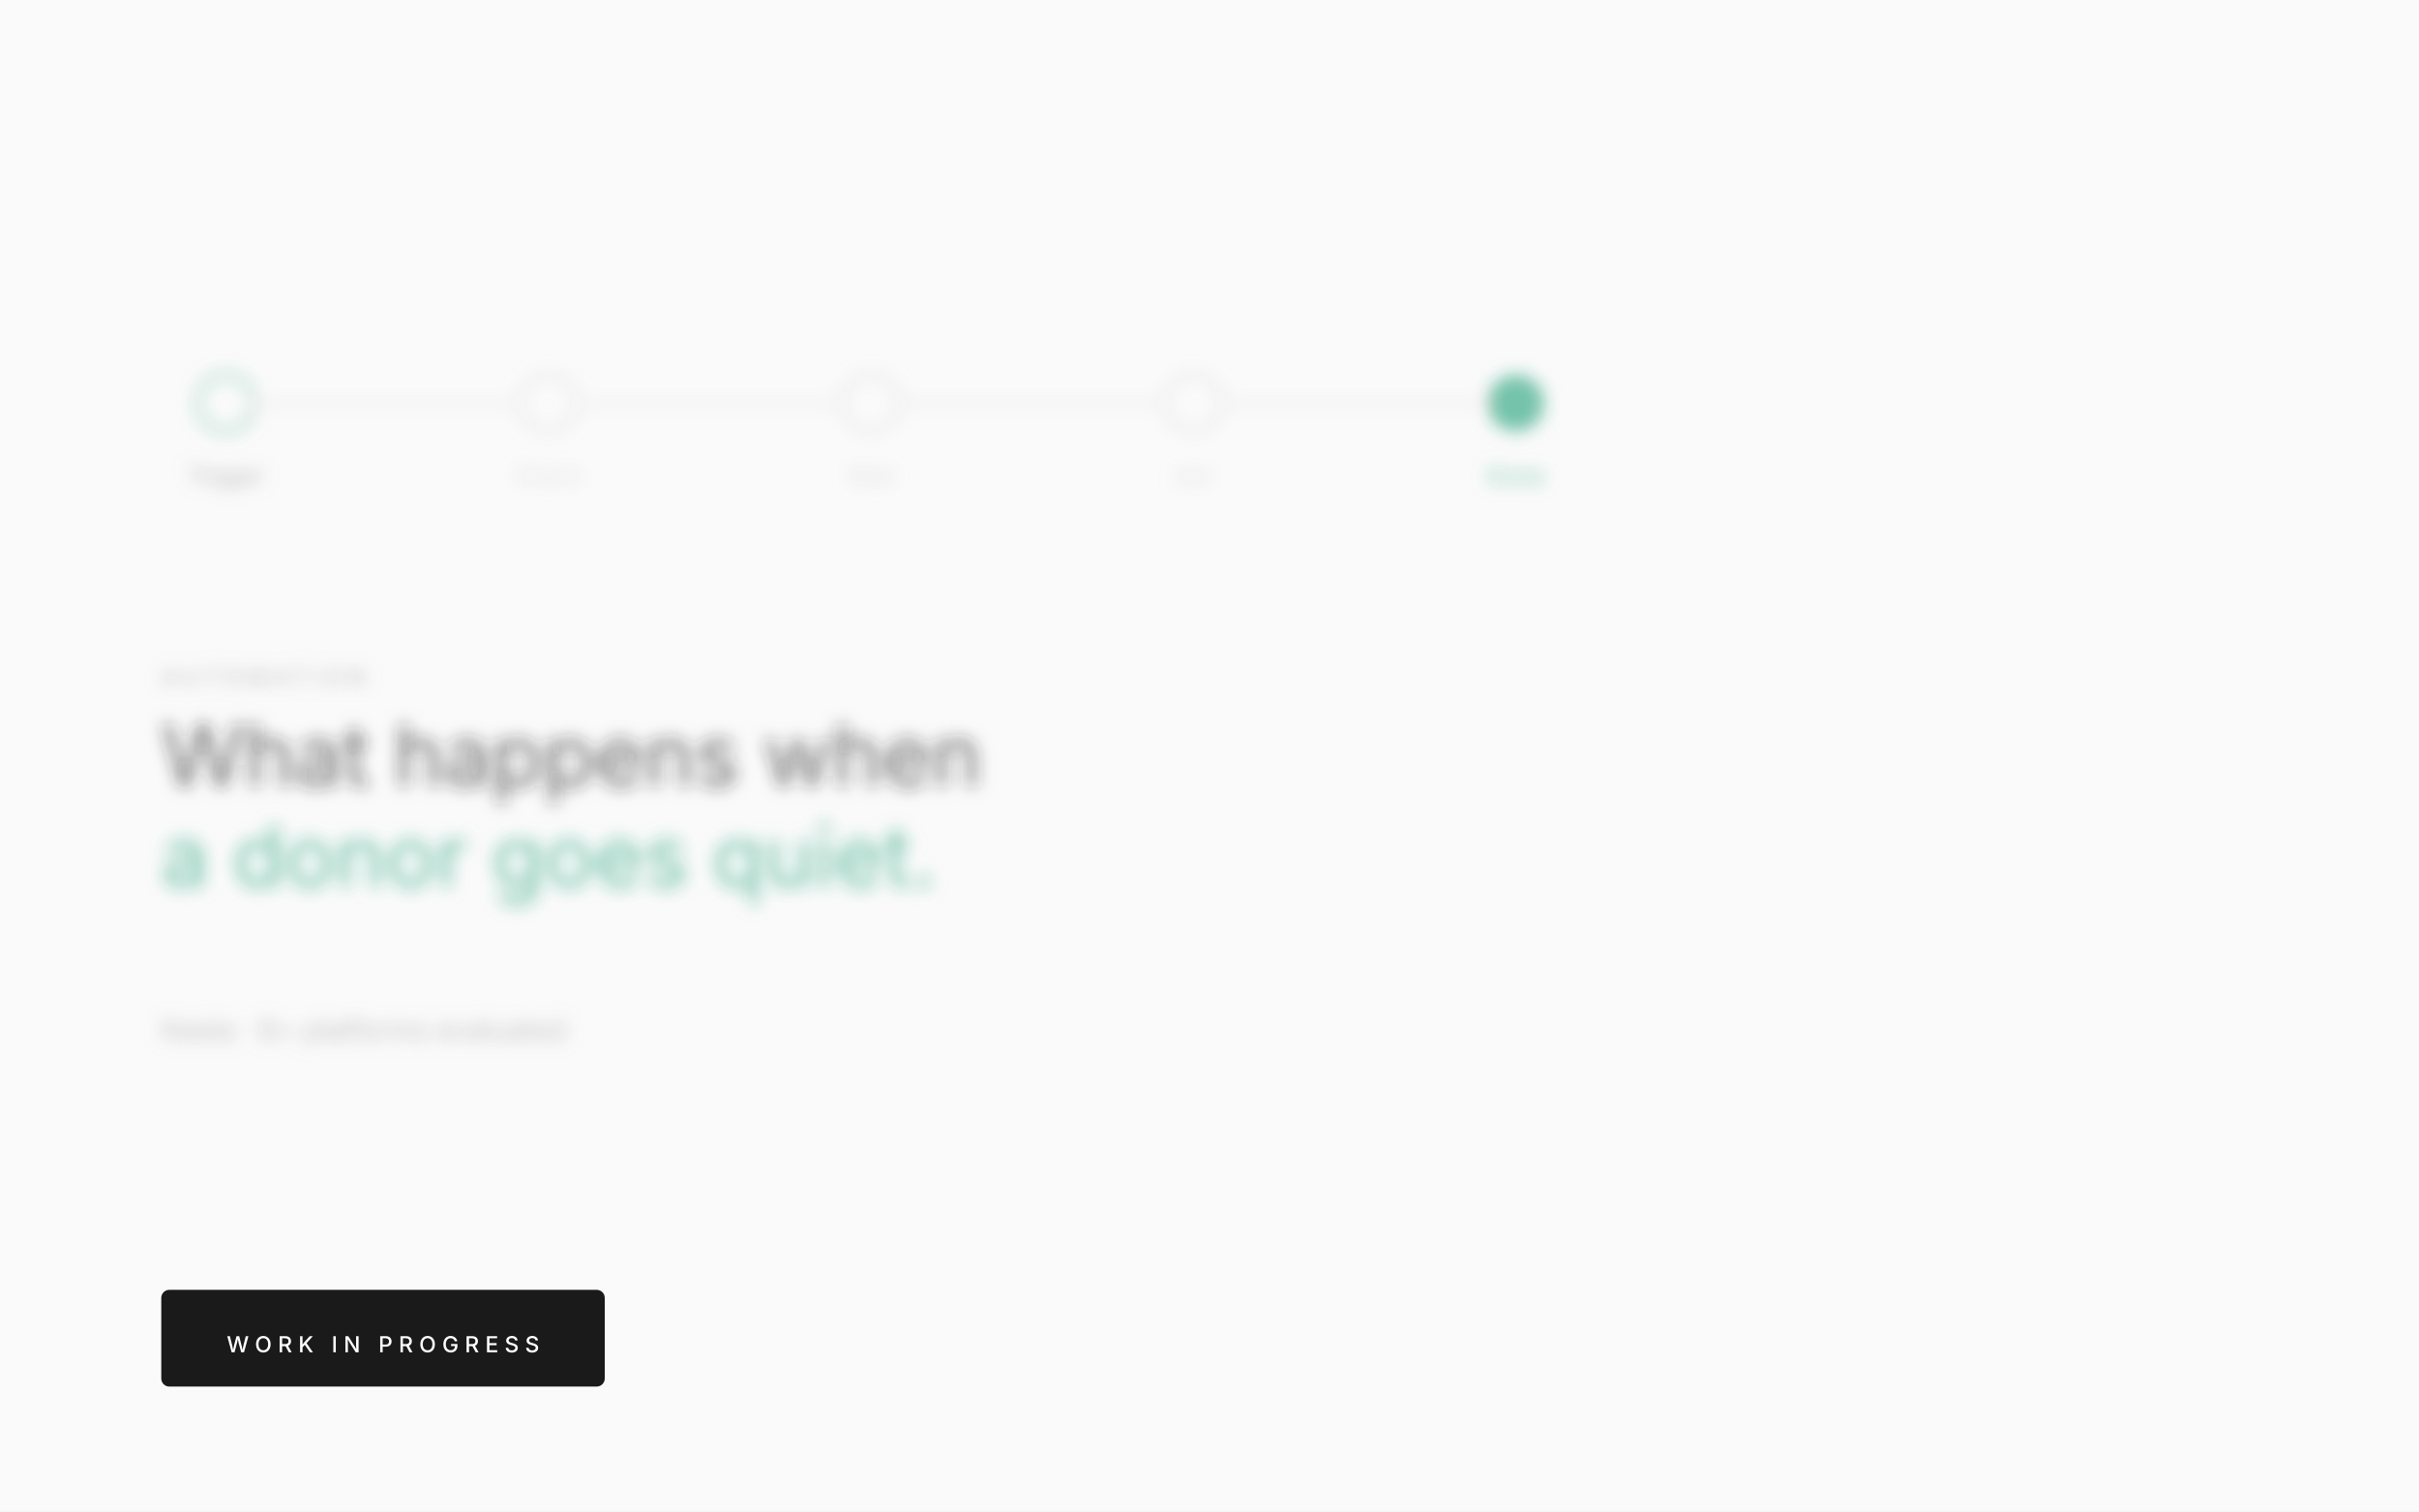
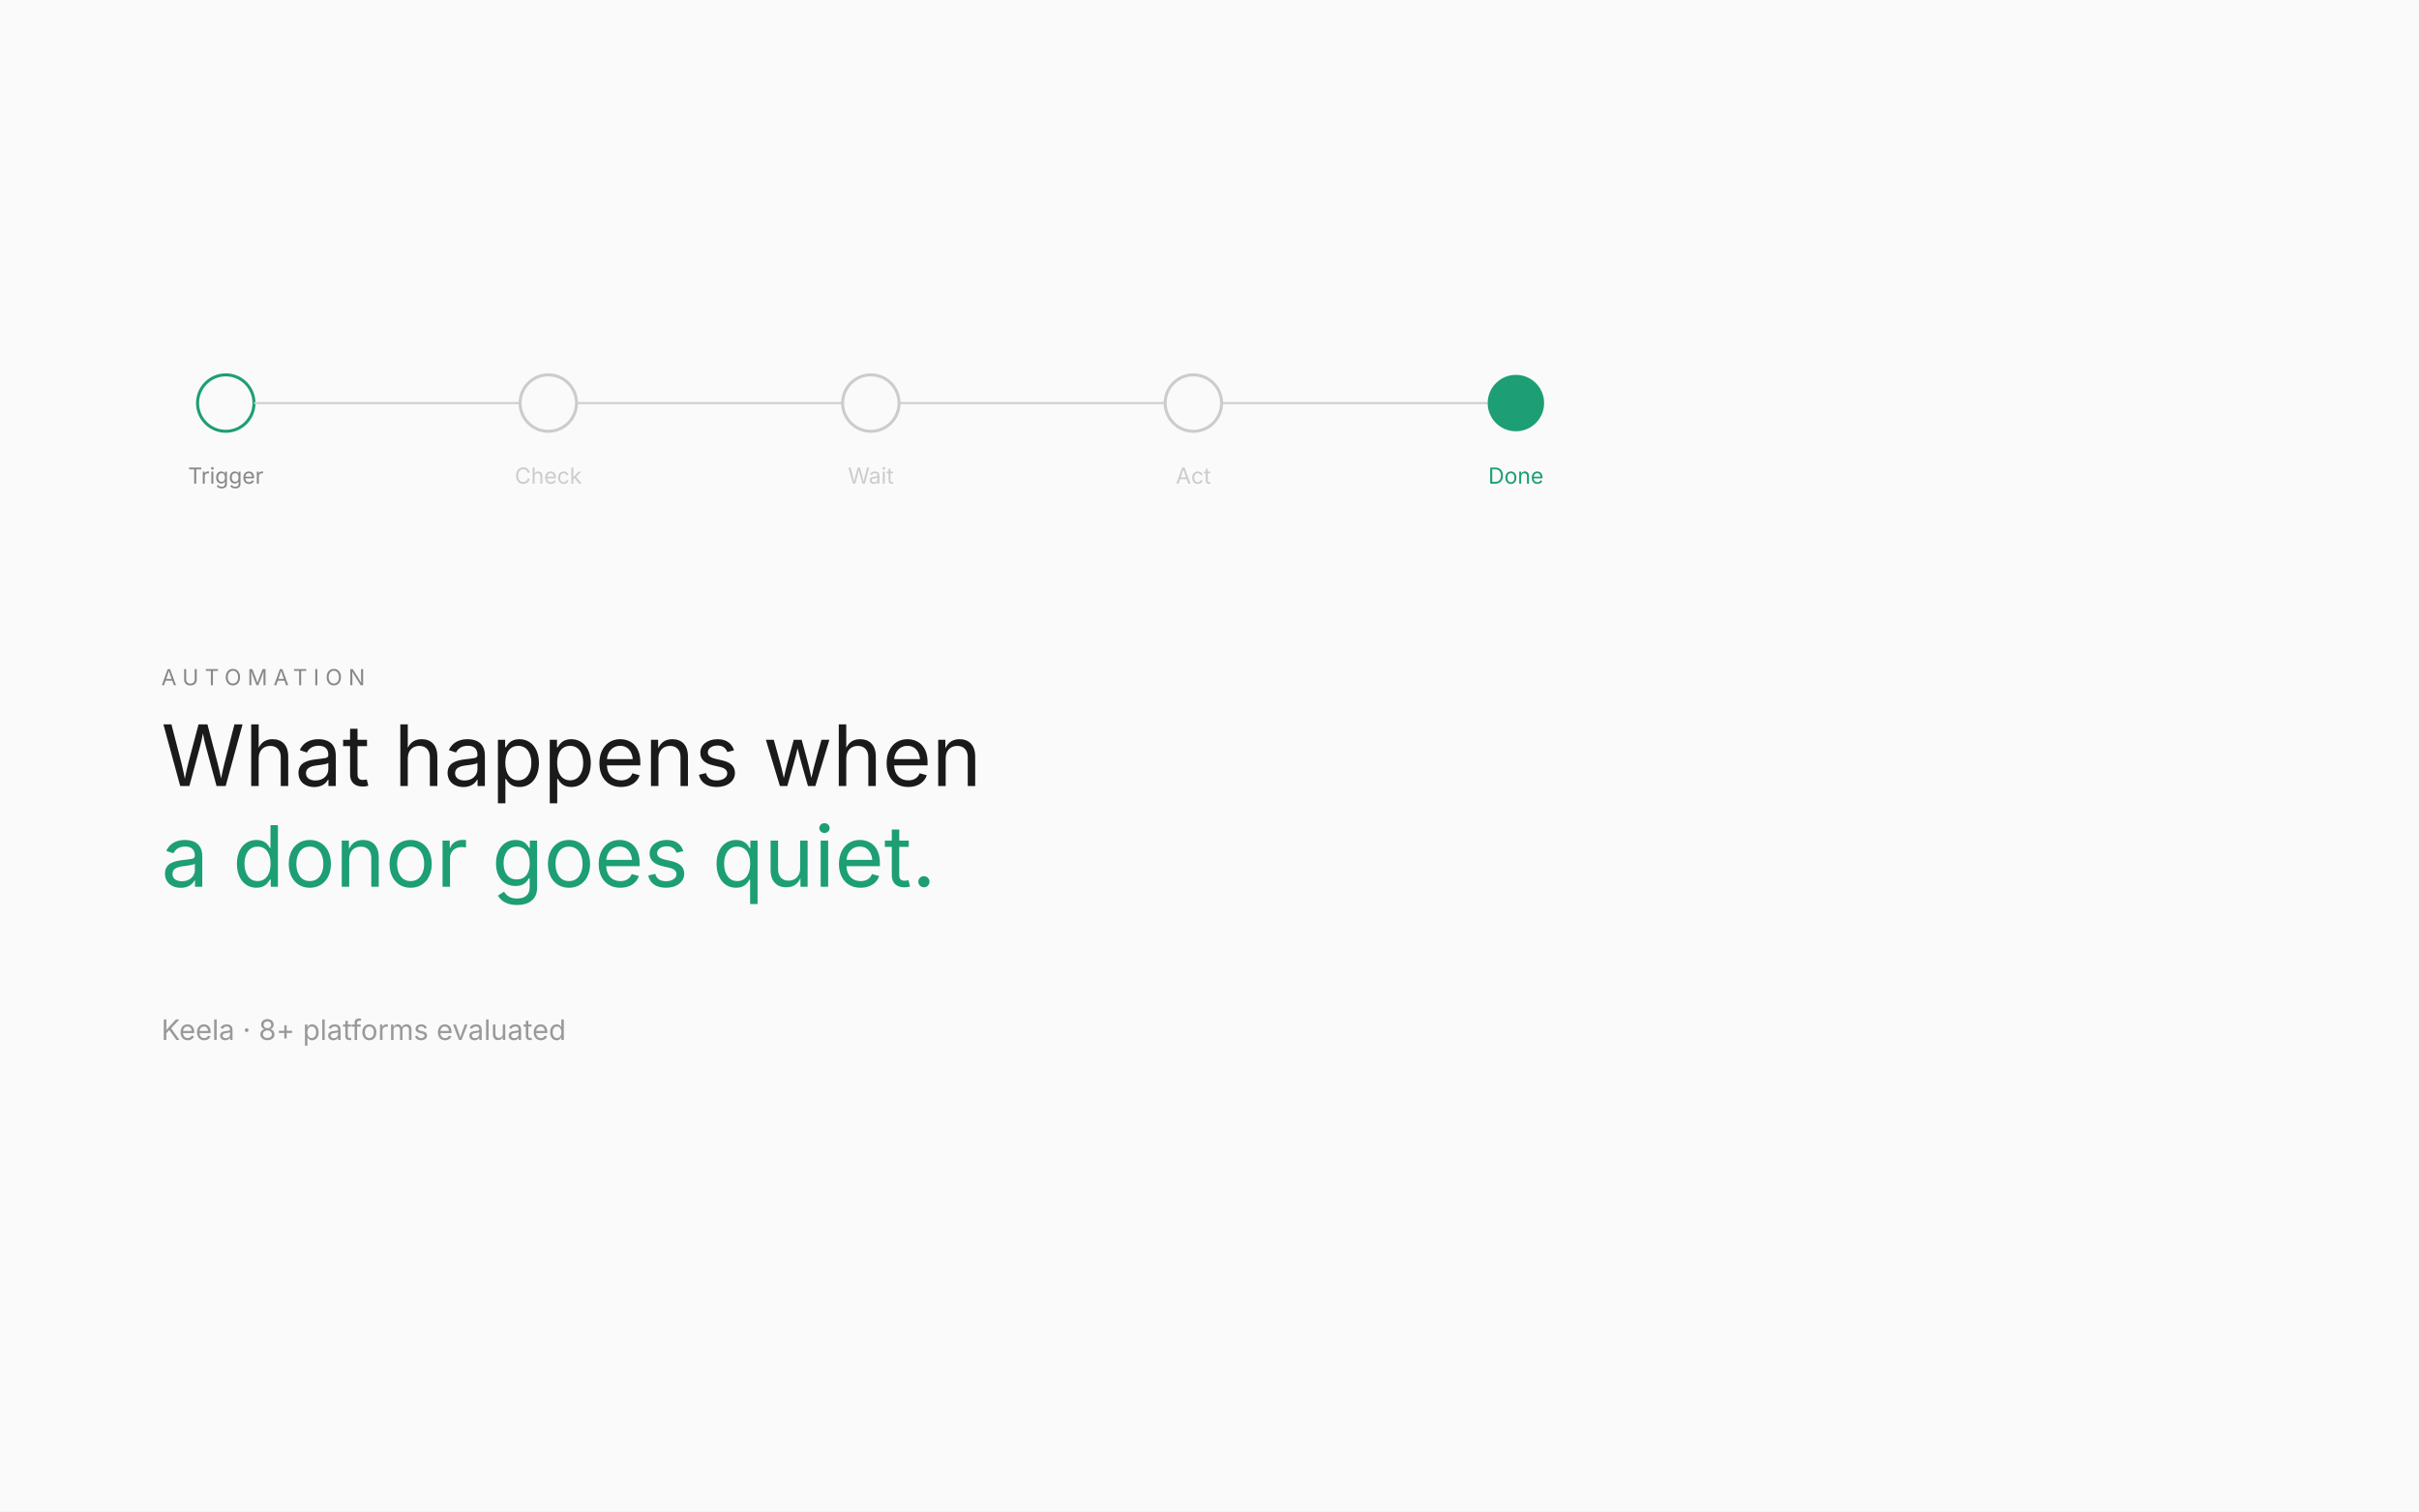
<svg xmlns="http://www.w3.org/2000/svg" viewBox="0 0 1200 750" role="img">
-   <defs>
-     <filter id="blur">
-       <feGaussianBlur stdDeviation="4" />
-     </filter>
-   </defs>
  <rect width="1200" height="750" fill="#FAFAFA" />
-   <g filter="url(#blur)" opacity="0.6">
-     <circle cx="112" cy="200" r="14" fill="none" stroke="#1D9E75" stroke-width="1.5" />
-     <line x1="126" y1="200" x2="258" y2="200" stroke="#cccccc" stroke-width="1" />
-     <circle cx="272" cy="200" r="14" fill="none" stroke="#cccccc" stroke-width="1.5" />
-     <line x1="286" y1="200" x2="418" y2="200" stroke="#cccccc" stroke-width="1" />
-     <circle cx="432" cy="200" r="14" fill="none" stroke="#cccccc" stroke-width="1.5" />
-     <line x1="446" y1="200" x2="578" y2="200" stroke="#cccccc" stroke-width="1" />
-     <circle cx="592" cy="200" r="14" fill="none" stroke="#cccccc" stroke-width="1.5" />
-     <line x1="606" y1="200" x2="738" y2="200" stroke="#cccccc" stroke-width="1" />
-     <circle cx="752" cy="200" r="14" fill="#1D9E75" />
-     <text x="112" y="240" font-family="system-ui,-apple-system,sans-serif" font-size="11" fill="#888888" text-anchor="middle">Trigger</text>
-     <text x="272" y="240" font-family="system-ui,-apple-system,sans-serif" font-size="11" fill="#cccccc" text-anchor="middle">Check</text>
-     <text x="432" y="240" font-family="system-ui,-apple-system,sans-serif" font-size="11" fill="#cccccc" text-anchor="middle">Wait</text>
-     <text x="592" y="240" font-family="system-ui,-apple-system,sans-serif" font-size="11" fill="#cccccc" text-anchor="middle">Act</text>
-     <text x="752" y="240" font-family="system-ui,-apple-system,sans-serif" font-size="11" fill="#1D9E75" text-anchor="middle">Done</text>
-     <text x="80" y="340" font-family="system-ui,-apple-system,sans-serif" font-size="11" letter-spacing="3" fill="#888888">AUTOMATION</text>
-     <text x="80" y="390" font-family="system-ui,-apple-system,sans-serif" font-size="42" fill="#1a1a1a" font-weight="400">What happens when</text>
-     <text x="80" y="440" font-family="system-ui,-apple-system,sans-serif" font-size="42" fill="#1D9E75" font-weight="400">a donor goes quiet.</text>
-     <text x="80" y="516" font-family="system-ui,-apple-system,sans-serif" font-size="14" fill="#999999">Keela · 8+ platforms evaluated</text>
-   </g>
-   <rect x="80" y="640" width="220" height="48" rx="4" fill="#1a1a1a" />
-   <text x="190" y="671" font-family="system-ui,-apple-system,sans-serif" font-size="11" letter-spacing="3" fill="#ffffff" text-anchor="middle" font-weight="500">WORK IN PROGRESS</text>
+   <circle cx="112" cy="200" r="14" fill="none" stroke="#1D9E75" stroke-width="1.5" />
+   <line x1="126" y1="200" x2="258" y2="200" stroke="#cccccc" stroke-width="1" />
+   <circle cx="272" cy="200" r="14" fill="none" stroke="#cccccc" stroke-width="1.5" />
+   <line x1="286" y1="200" x2="418" y2="200" stroke="#cccccc" stroke-width="1" />
+   <circle cx="432" cy="200" r="14" fill="none" stroke="#cccccc" stroke-width="1.5" />
+   <line x1="446" y1="200" x2="578" y2="200" stroke="#cccccc" stroke-width="1" />
+   <circle cx="592" cy="200" r="14" fill="none" stroke="#cccccc" stroke-width="1.5" />
+   <line x1="606" y1="200" x2="738" y2="200" stroke="#cccccc" stroke-width="1" />
+   <circle cx="752" cy="200" r="14" fill="#1D9E75" />
+   <text x="112" y="240" font-family="system-ui,-apple-system,sans-serif" font-size="11" fill="#888888" text-anchor="middle">Trigger</text>
+   <text x="272" y="240" font-family="system-ui,-apple-system,sans-serif" font-size="11" fill="#cccccc" text-anchor="middle">Check</text>
+   <text x="432" y="240" font-family="system-ui,-apple-system,sans-serif" font-size="11" fill="#cccccc" text-anchor="middle">Wait</text>
+   <text x="592" y="240" font-family="system-ui,-apple-system,sans-serif" font-size="11" fill="#cccccc" text-anchor="middle">Act</text>
+   <text x="752" y="240" font-family="system-ui,-apple-system,sans-serif" font-size="11" fill="#1D9E75" text-anchor="middle">Done</text>
+   <text x="80" y="340" font-family="system-ui,-apple-system,sans-serif" font-size="11" letter-spacing="3" fill="#888888">AUTOMATION</text>
+   <text x="80" y="390" font-family="system-ui,-apple-system,sans-serif" font-size="42" fill="#1a1a1a" font-weight="400">What happens when</text>
+   <text x="80" y="440" font-family="system-ui,-apple-system,sans-serif" font-size="42" fill="#1D9E75" font-weight="400">a donor goes quiet.</text>
+   <text x="80" y="516" font-family="system-ui,-apple-system,sans-serif" font-size="14" fill="#999999">Keela · 8+ platforms evaluated</text>
</svg>
